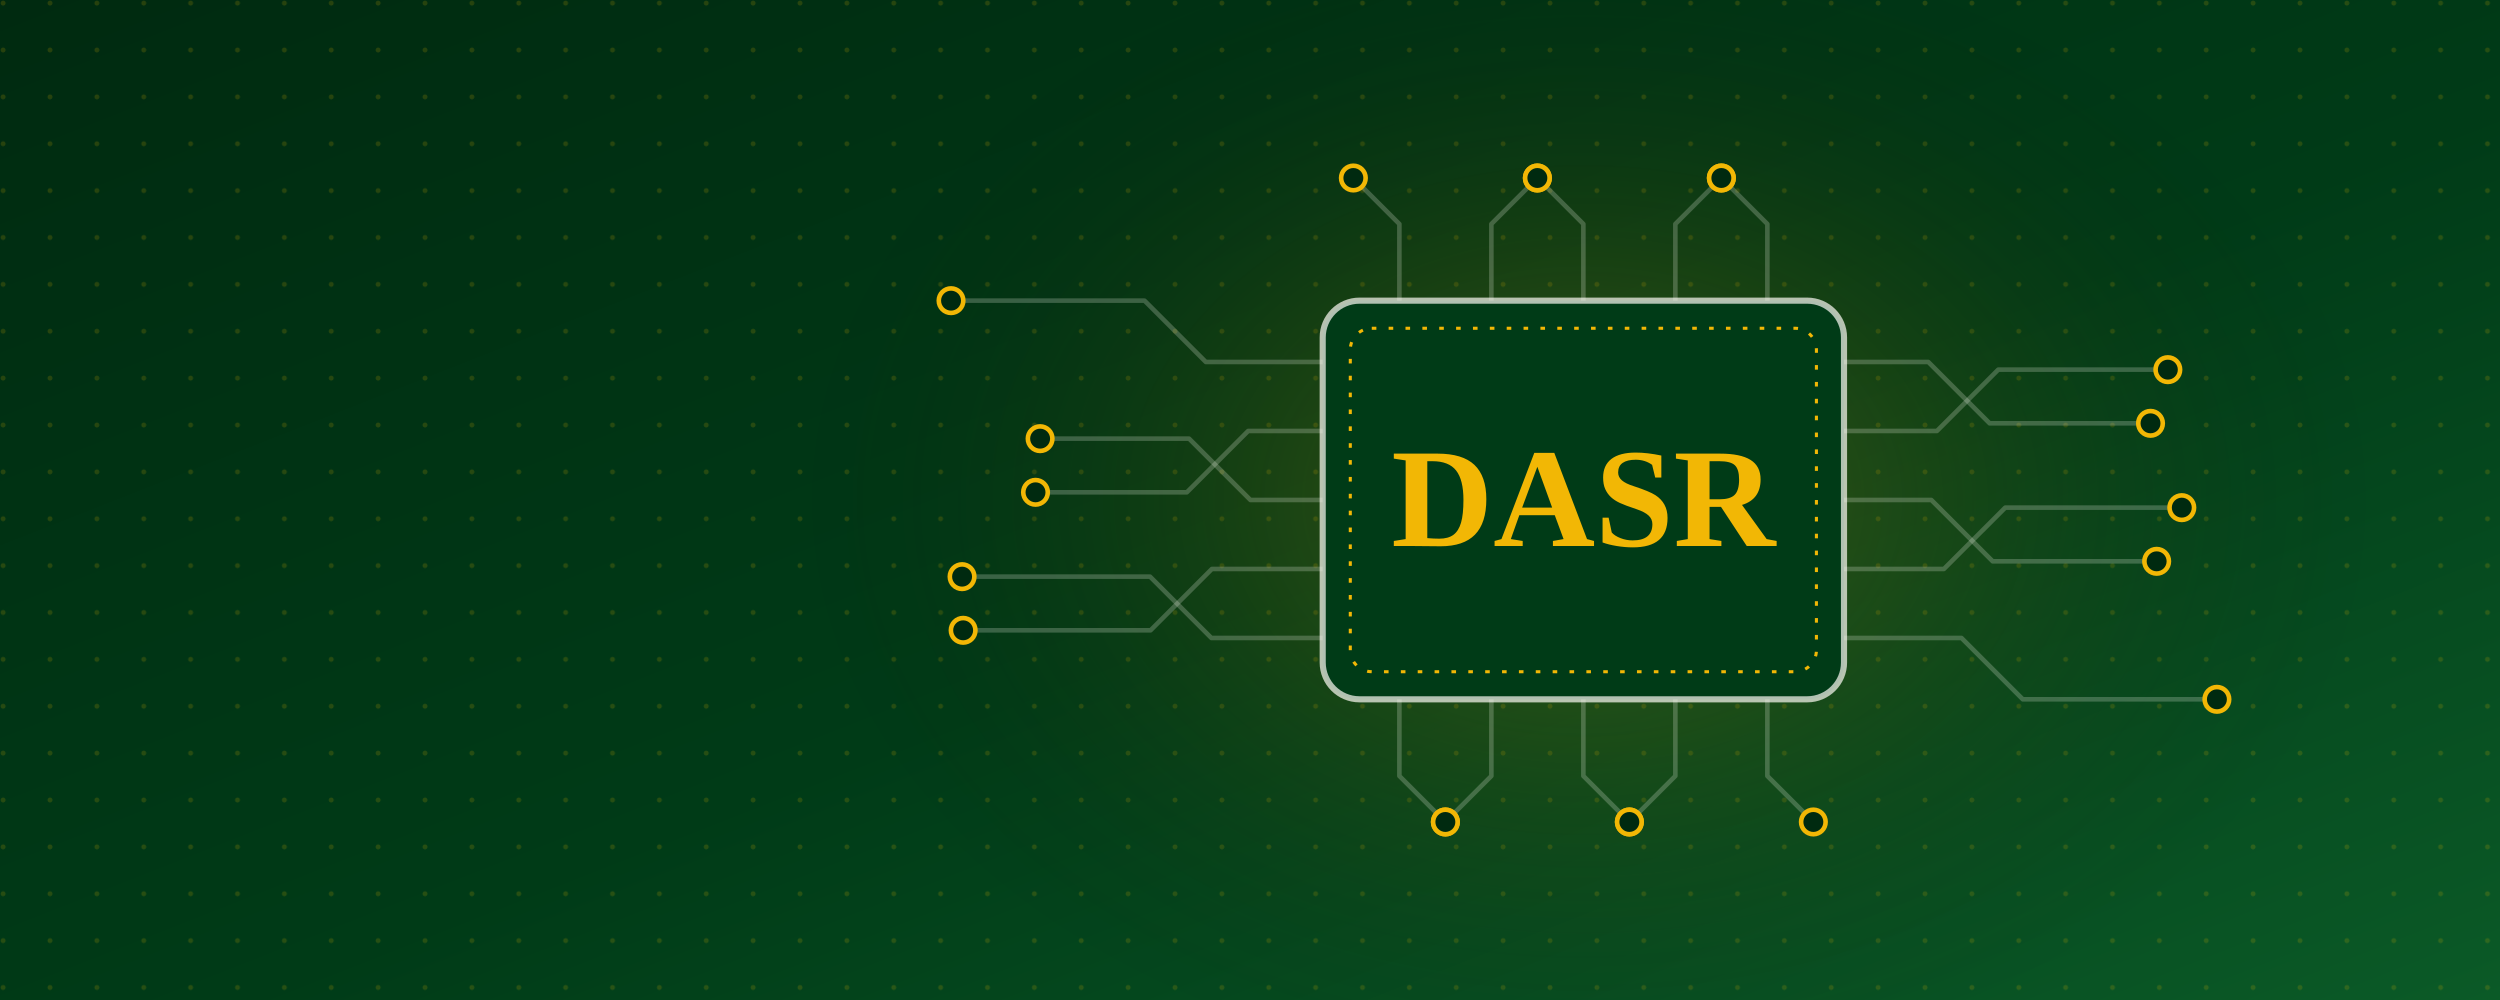
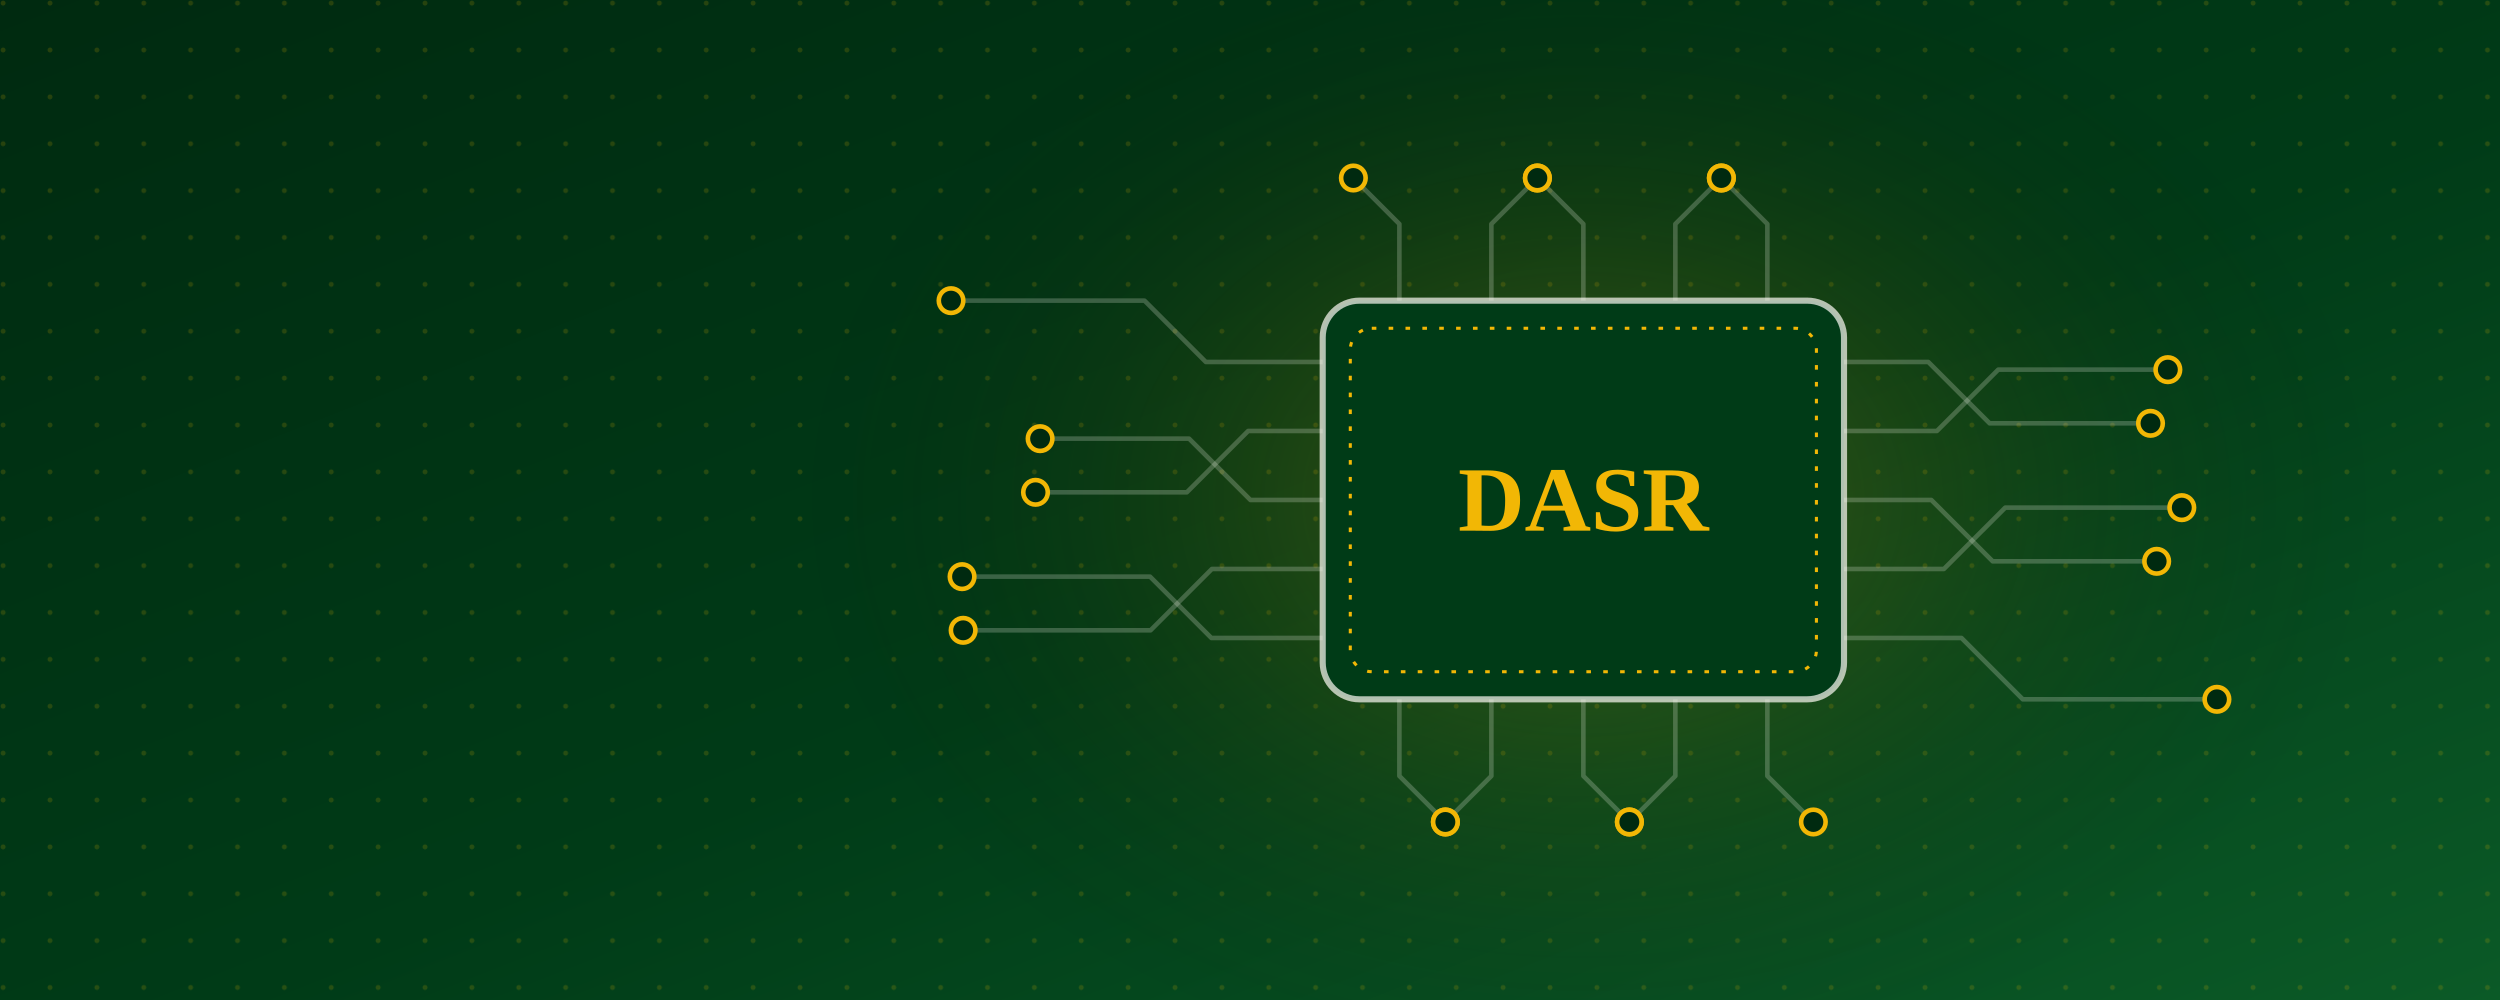
<svg xmlns="http://www.w3.org/2000/svg" viewBox="0 0 1600 640" width="1600" height="640" role="img" aria-hidden="true" focusable="false">
  <defs>
    <linearGradient id="bgo3" x1="0" y1="0" x2="1" y2="1">
      <stop offset="0" stop-color="#002a10" />
      <stop offset="0.55" stop-color="#003b17" />
      <stop offset="1" stop-color="#0b5a27" />
    </linearGradient>
    <radialGradient id="glo3" cx="50%" cy="50%" r="50%">
      <stop offset="0" stop-color="rgba(242,183,5,0.28)" />
      <stop offset="1" stop-color="rgba(0,0,0,0)" />
    </radialGradient>
    <pattern id="dto3" width="30" height="30" patternUnits="userSpaceOnUse">
      <circle cx="2" cy="2" r="1.6" fill="rgba(242,183,5,0.16)" />
    </pattern>
  </defs>
  <rect width="1600" height="640" fill="url(#bgo3)" />
  <rect width="1600" height="640" fill="url(#dto3)" />
  <ellipse cx="1013.3" cy="320" rx="510.3" ry="372.9" fill="url(#glo3)" />
  <g transform="translate(522.7 25.6) scale(0.9813)">
    <polyline points="330,210 253.786,210 213.786,170 87.571,170" fill="none" stroke="rgba(252,250,244,0.22)" stroke-width="3" stroke-linejoin="round" stroke-linecap="round" />
    <circle cx="87.6" cy="170" r="8" fill="#002a10" stroke="#f2b705" stroke-width="3" />
    <polyline points="670,210 724.968,210 764.968,250 869.936,250" fill="none" stroke="rgba(252,250,244,0.22)" stroke-width="3" stroke-linejoin="round" stroke-linecap="round" />
    <circle cx="869.9" cy="250" r="8" fill="#002a10" stroke="#f2b705" stroke-width="3" />
    <polyline points="330,255 281.374,255 241.374,295 142.748,295" fill="none" stroke="rgba(252,250,244,0.22)" stroke-width="3" stroke-linejoin="round" stroke-linecap="round" />
    <circle cx="142.7" cy="295" r="8" fill="#002a10" stroke="#f2b705" stroke-width="3" />
    <polyline points="670,255 730.579,255 770.579,215 881.157,215" fill="none" stroke="rgba(252,250,244,0.22)" stroke-width="3" stroke-linejoin="round" stroke-linecap="round" />
    <circle cx="881.2" cy="215" r="8" fill="#002a10" stroke="#f2b705" stroke-width="3" />
    <polyline points="330,300 282.859,300 242.859,260 145.719,260" fill="none" stroke="rgba(252,250,244,0.22)" stroke-width="3" stroke-linejoin="round" stroke-linecap="round" />
    <circle cx="145.7" cy="260" r="8" fill="#002a10" stroke="#f2b705" stroke-width="3" />
    <polyline points="670,300 726.96,300 766.96,340 873.92,340" fill="none" stroke="rgba(252,250,244,0.22)" stroke-width="3" stroke-linejoin="round" stroke-linecap="round" />
    <circle cx="873.9" cy="340" r="8" fill="#002a10" stroke="#f2b705" stroke-width="3" />
    <polyline points="330,345 257.734,345 217.734,385 95.469,385" fill="none" stroke="rgba(252,250,244,0.22)" stroke-width="3" stroke-linejoin="round" stroke-linecap="round" />
    <circle cx="95.5" cy="385" r="8" fill="#002a10" stroke="#f2b705" stroke-width="3" />
    <polyline points="670,345 735.144,345 775.144,305 890.287,305" fill="none" stroke="rgba(252,250,244,0.22)" stroke-width="3" stroke-linejoin="round" stroke-linecap="round" />
    <circle cx="890.3" cy="305" r="8" fill="#002a10" stroke="#f2b705" stroke-width="3" />
    <polyline points="330,390 257.401,390 217.401,350 94.802,350" fill="none" stroke="rgba(252,250,244,0.22)" stroke-width="3" stroke-linejoin="round" stroke-linecap="round" />
    <circle cx="94.8" cy="350" r="8" fill="#002a10" stroke="#f2b705" stroke-width="3" />
    <polyline points="670,390 746.604,390 786.604,430 913.208,430" fill="none" stroke="rgba(252,250,244,0.22)" stroke-width="3" stroke-linejoin="round" stroke-linecap="round" />
    <circle cx="913.2" cy="430" r="8" fill="#002a10" stroke="#f2b705" stroke-width="3" />
    <polyline points="380,170 380,120 350,90" fill="none" stroke="rgba(252,250,244,0.22)" stroke-width="3" stroke-linejoin="round" stroke-linecap="round" />
    <circle cx="350" cy="90" r="8" fill="#002a10" stroke="#f2b705" stroke-width="3" />
    <polyline points="380,430 380,480 410,510" fill="none" stroke="rgba(252,250,244,0.22)" stroke-width="3" stroke-linejoin="round" stroke-linecap="round" />
    <circle cx="410" cy="510" r="8" fill="#002a10" stroke="#f2b705" stroke-width="3" />
    <polyline points="440,170 440,120 470,90" fill="none" stroke="rgba(252,250,244,0.22)" stroke-width="3" stroke-linejoin="round" stroke-linecap="round" />
    <circle cx="470" cy="90" r="8" fill="#002a10" stroke="#f2b705" stroke-width="3" />
    <polyline points="440,430 440,480 410,510" fill="none" stroke="rgba(252,250,244,0.22)" stroke-width="3" stroke-linejoin="round" stroke-linecap="round" />
    <circle cx="410" cy="510" r="8" fill="#002a10" stroke="#f2b705" stroke-width="3" />
    <polyline points="500,170 500,120 470,90" fill="none" stroke="rgba(252,250,244,0.22)" stroke-width="3" stroke-linejoin="round" stroke-linecap="round" />
    <circle cx="470" cy="90" r="8" fill="#002a10" stroke="#f2b705" stroke-width="3" />
    <polyline points="500,430 500,480 530,510" fill="none" stroke="rgba(252,250,244,0.22)" stroke-width="3" stroke-linejoin="round" stroke-linecap="round" />
    <circle cx="530" cy="510" r="8" fill="#002a10" stroke="#f2b705" stroke-width="3" />
    <polyline points="560,170 560,120 590,90" fill="none" stroke="rgba(252,250,244,0.22)" stroke-width="3" stroke-linejoin="round" stroke-linecap="round" />
    <circle cx="590" cy="90" r="8" fill="#002a10" stroke="#f2b705" stroke-width="3" />
    <polyline points="560,430 560,480 530,510" fill="none" stroke="rgba(252,250,244,0.22)" stroke-width="3" stroke-linejoin="round" stroke-linecap="round" />
    <circle cx="530" cy="510" r="8" fill="#002a10" stroke="#f2b705" stroke-width="3" />
    <polyline points="620,170 620,120 590,90" fill="none" stroke="rgba(252,250,244,0.22)" stroke-width="3" stroke-linejoin="round" stroke-linecap="round" />
    <circle cx="590" cy="90" r="8" fill="#002a10" stroke="#f2b705" stroke-width="3" />
    <polyline points="620,430 620,480 650,510" fill="none" stroke="rgba(252,250,244,0.22)" stroke-width="3" stroke-linejoin="round" stroke-linecap="round" />
    <circle cx="650" cy="510" r="8" fill="#002a10" stroke="#f2b705" stroke-width="3" />
    <rect x="330" y="170" width="340" height="260" rx="24" fill="#003b17" stroke="#fcfaf4" stroke-opacity="0.7" stroke-width="4" />
    <rect x="348" y="188" width="304" height="224" rx="14" fill="none" stroke="#f2b705" stroke-width="2" stroke-dasharray="3 8" />
-     <text x="500" y="330" text-anchor="middle" font-family="Georgia, 'Times New Roman', serif" font-size="92" font-weight="700" fill="#f2b705">DASR</text>
+     <text x="500" y="320" text-anchor="middle" font-family="Georgia, 'Times New Roman', serif" font-size="60" font-weight="700" fill="#f2b705">DASR</text>
  </g>
</svg>
